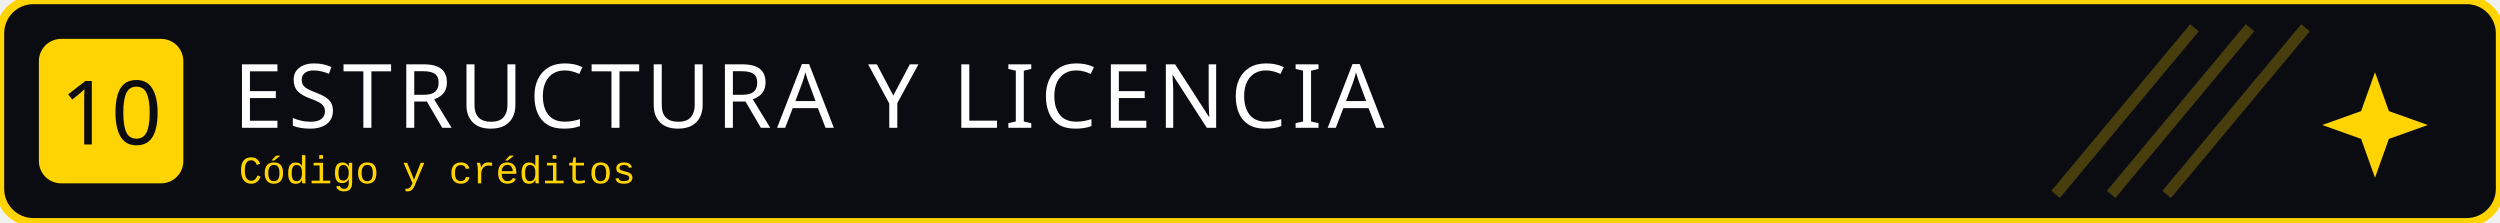
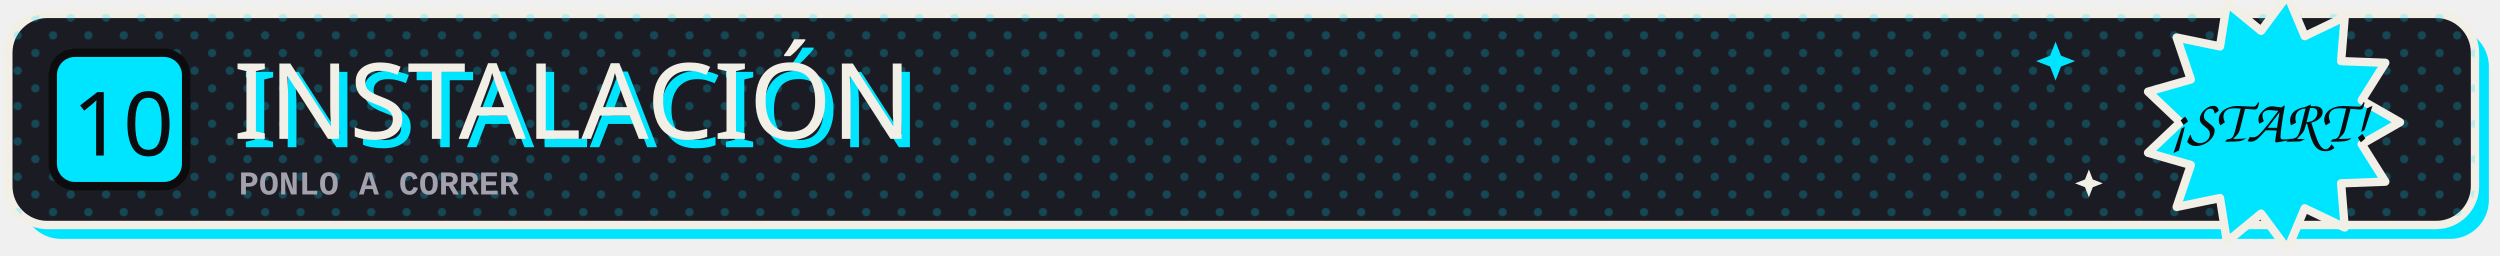
- <svg xmlns="http://www.w3.org/2000/svg" viewBox="0 0 900 80" width="900" height="80">
-   <style>.s{animation:s 3s ease-in-out infinite}@keyframes s{0%,100%{opacity:.35}50%{opacity:1}}</style>
-   <rect width="900" height="80" rx="12" fill="#0B0B12" />
-   <rect x="0" y="0" width="900" height="80" rx="12" fill="none" stroke="#FFD400" stroke-width="3" />
-   <rect x="14" y="14" width="52" height="52" rx="8" fill="#FFD400" />
-   <text x="40" y="52" text-anchor="middle" font-family="Impact,'Arial Black','Anton',sans-serif" font-size="32" fill="#0B0B12">10</text>
-   <text x="84" y="46" font-family="Impact,'Arial Black','Anton',sans-serif" font-size="32" fill="#fff" letter-spacing="2">ESTRUCTURA Y LICENCIA</text>
-   <text x="86" y="66" font-family="'Courier New',Consolas,monospace" font-size="14" fill="#FFD400">Código y créditos</text>
-   <g class="s" fill="#FFD400">
-     <path d="M850 40 l5 -14 5 14 14 5 -14 5 -5 14 -5 -14 -14 -5z" />
+ <svg xmlns="http://www.w3.org/2000/svg" viewBox="0 0 900 92" width="900" height="92" role="img">
+   <defs>
+     <pattern id="ht" width="9" height="9" patternUnits="userSpaceOnUse" patternTransform="rotate(45)">
+       <circle cx="4.5" cy="4.5" r="1.5" fill="#00e5ff" opacity="0.22" />
+     </pattern>
+   </defs>
+   <style>@keyframes tw{0%,100%{opacity:.25}50%{opacity:1}}.tw{animation:tw 2.4s ease-in-out infinite}@keyframes fl{0%,100%{transform:translateY(0)}50%{transform:translateY(-10px)}}.fl{animation:fl 4s ease-in-out infinite}@keyframes wob{0%,100%{transform:rotate(-4deg)}50%{transform:rotate(4deg)}}@media (prefers-reduced-motion:reduce){*{animation:none!important}}@keyframes wb{0%,100%{transform:rotate(-12deg) scale(1)}50%{transform:rotate(-6deg) scale(1.07)}}.wb{animation:wb 2.6s ease-in-out infinite;transform-box:fill-box;transform-origin:center}</style>
+   <rect x="8" y="10" width="888" height="76" rx="14" fill="#00e5ff" />
+   <rect x="3" y="5" width="888" height="76" rx="14" fill="#1b1b24" stroke="#f2efe6" stroke-width="3" />
+   <rect x="3" y="5" width="888" height="76" rx="14" fill="url(#ht)" />
+   <rect x="19" y="19" width="48" height="48" rx="8" fill="#00e5ff" stroke="#0c0c0e" stroke-width="3" />
+   <text x="26.0" y="56.0" font-family="Anton,Impact,'Arial Narrow Bold','Arial Black',sans-serif" font-size="32" fill="#0c0c0e" textLength="34" lengthAdjust="spacingAndGlyphs">10</text>
+   <text x="87.0" y="53.0" font-family="Anton,Impact,'Arial Narrow Bold','Arial Black',sans-serif" font-size="38" fill="#00e5ff" textLength="192" lengthAdjust="spacingAndGlyphs">INSTALACIÓN</text>
+   <text x="84.0" y="50.0" font-family="Anton,Impact,'Arial Narrow Bold','Arial Black',sans-serif" font-size="38" fill="#f2efe6" textLength="192" lengthAdjust="spacingAndGlyphs">INSTALACIÓN</text>
+   <text x="86.0" y="70.0" font-family="'JetBrains Mono','Courier New',Consolas,monospace" font-size="12" font-weight="700" fill="#a4a1af" textLength="104" lengthAdjust="spacingAndGlyphs">PONLO A CORRER</text>
+   <g transform="translate(818 44)">
+     <g class="wb">
+       <polygon points="46.0,0.0 32.2,7.9 40.7,21.4 24.8,22.0 26.1,37.9 11.7,31.0 5.5,45.7 -4.0,32.9 -16.3,43.0 -18.8,27.3 -34.4,30.5 -29.3,15.4 -44.7,11.0 -33.1,-0.0 -44.7,-11.0 -29.3,-15.4 -34.4,-30.5 -18.8,-27.3 -16.3,-43.0 -4.0,-32.9 5.5,-45.7 11.7,-31.0 26.1,-37.9 24.8,-22.0 40.7,-21.4 32.2,-7.9" fill="#00e5ff" stroke="#f2efe6" stroke-width="3" stroke-linejoin="round" />
+       <text x="-36.8" y="7.0" font-family="Bangers,'Comic Sans MS','Chalkboard SE',Impact,cursive" font-size="22" fill="#0c0c0e" textLength="74" lengthAdjust="spacingAndGlyphs">¡START!</text>
+     </g>
  </g>
-   <path d="M740 70 L790 10 M760 70 L810 10 M780 70 L830 10" stroke="#FFD400" stroke-width="4" opacity=".25" />
+   <path class="tw" style="animation-delay:0.5s" d="M740 15 L741.96 20.04 L747 22 L741.96 23.96 L740 29 L738.04 23.96 L733 22 L738.04 20.04Z" fill="#00e5ff" />
+   <path class="tw" style="animation-delay:1.1s" d="M752 61 L753.4 64.6 L757 66 L753.4 67.4 L752 71 L750.6 67.4 L747 66 L750.6 64.6Z" fill="#f2efe6" />
</svg>
